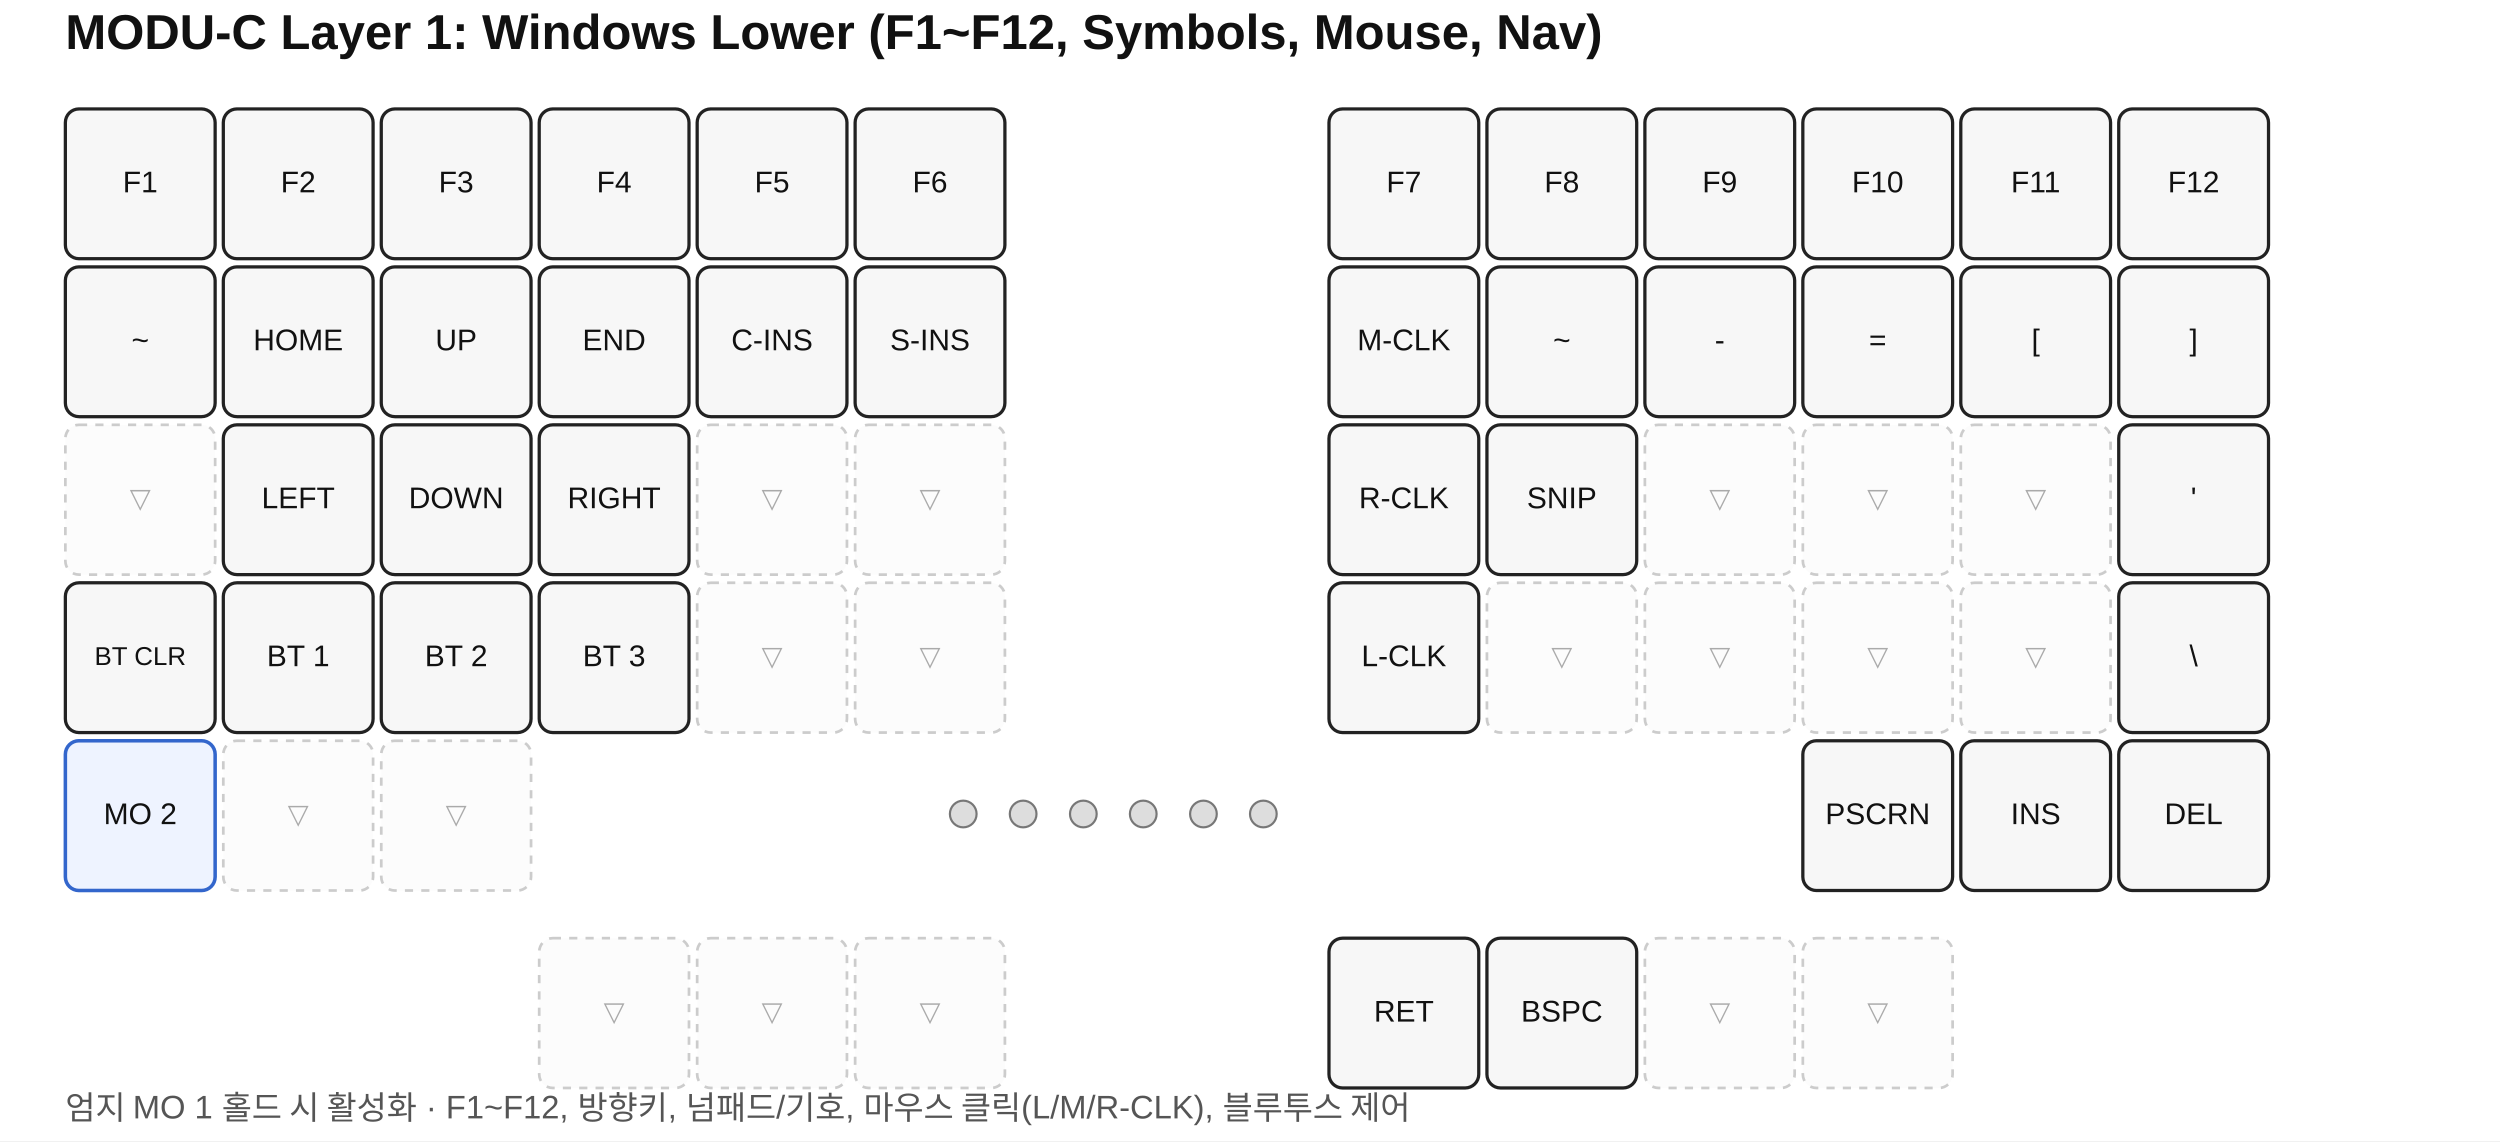
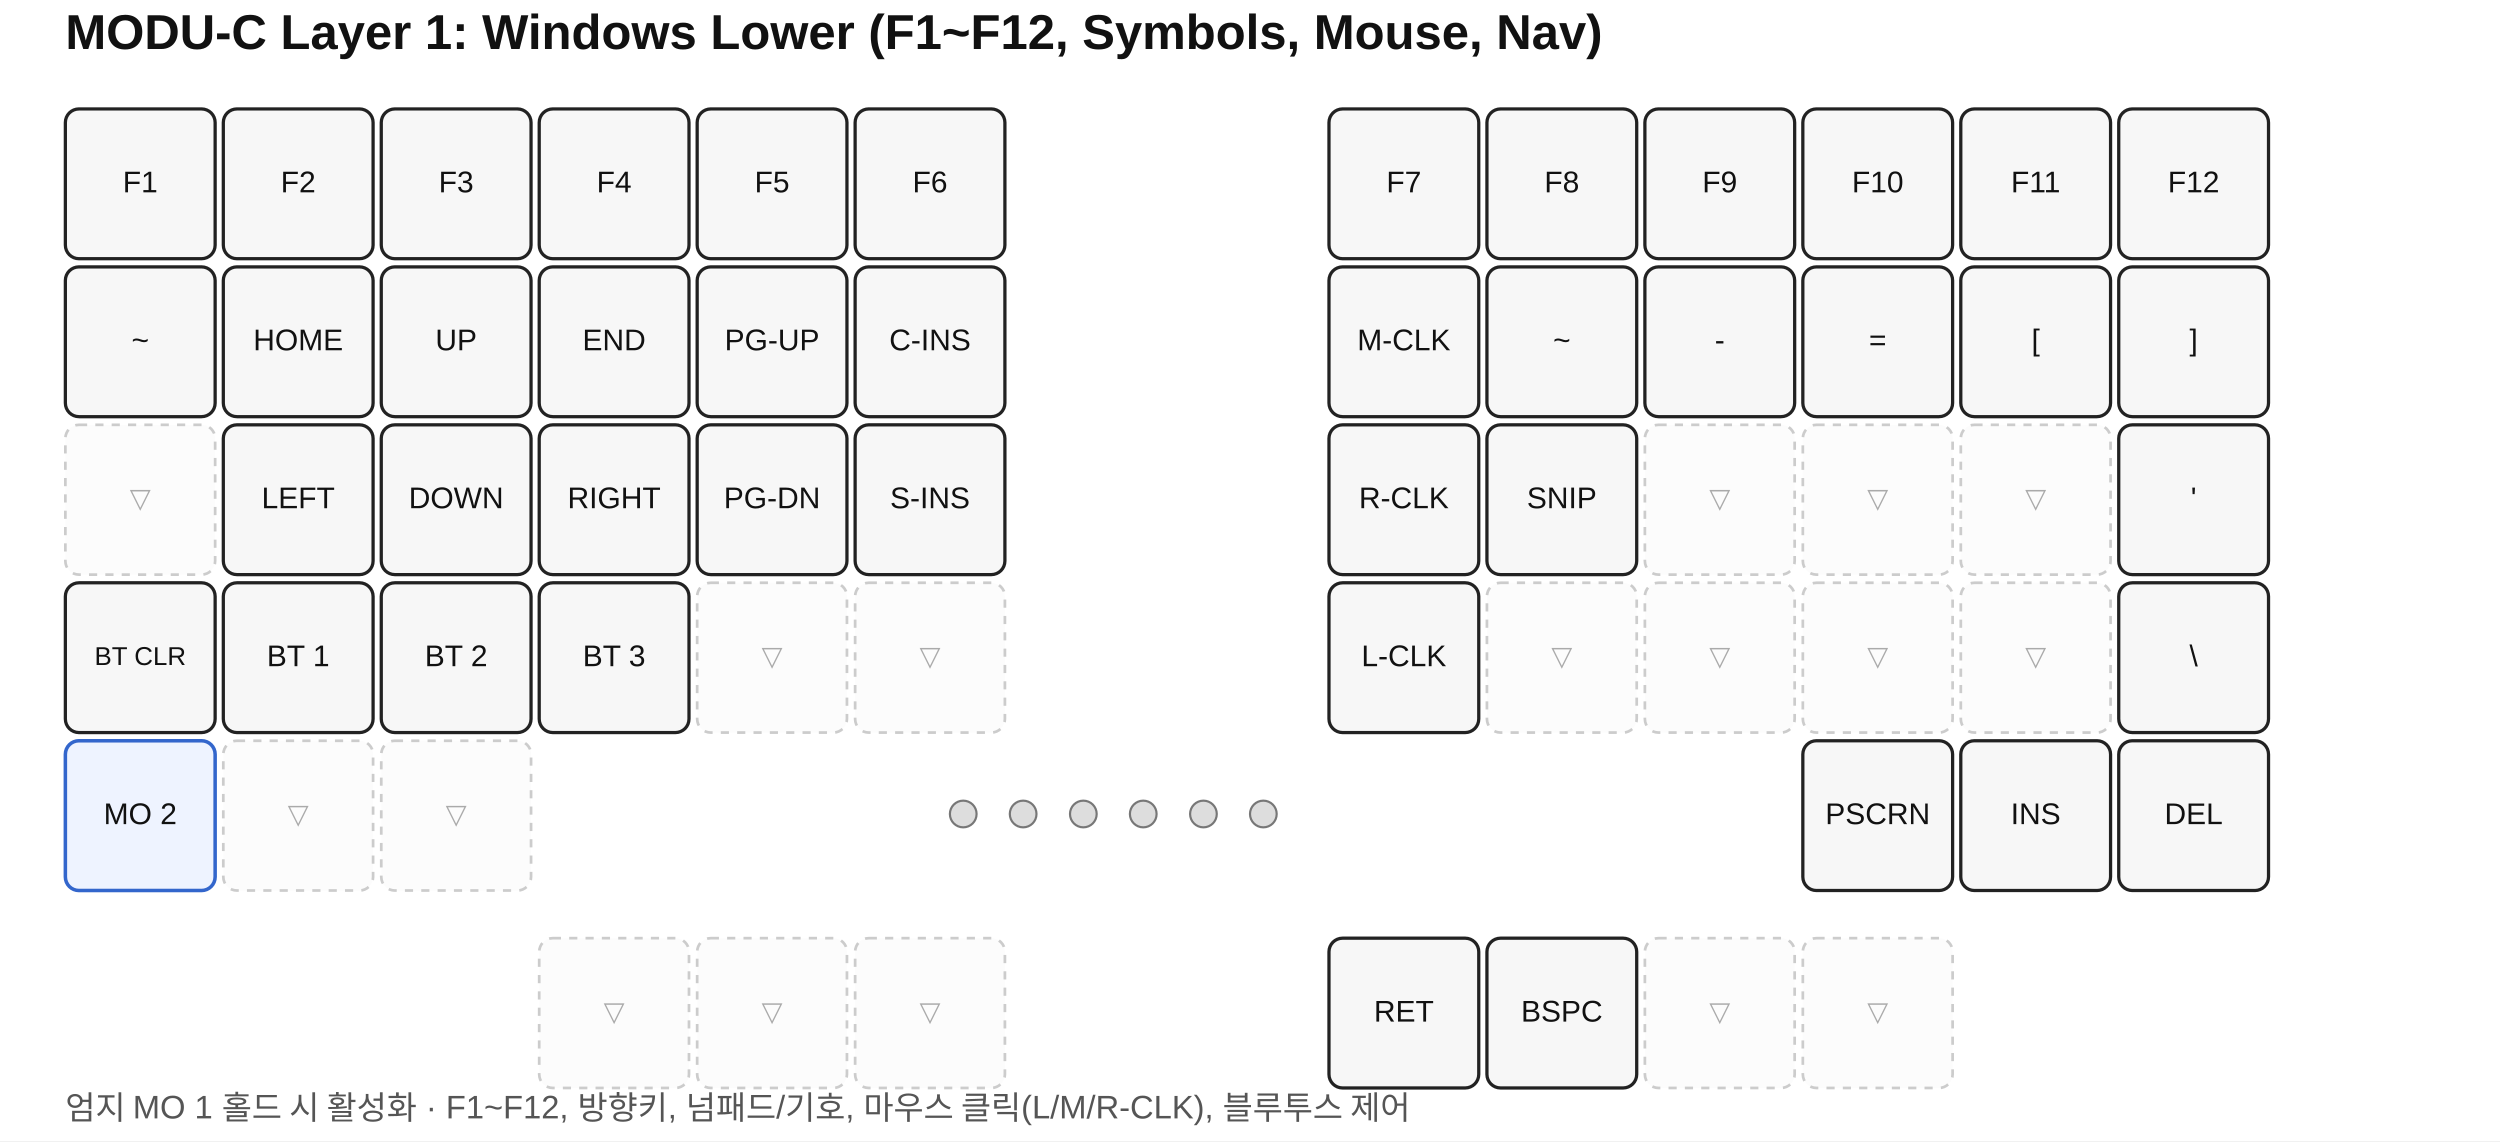
<svg xmlns="http://www.w3.org/2000/svg" width="918" height="419" viewBox="0 0 918 419">
  <rect width="100%" height="100%" fill="white" />
  <style>
text{font-family:Arial,sans-serif;fill:#111}
.key{fill:#f7f7f7;stroke:#222;stroke-width:1.2}
.trans{fill:#fcfcfc;stroke:#ccc;stroke-width:1;stroke-dasharray:3 3}
.mo{fill:#eef3ff;stroke:#3366cc;stroke-width:1.3}
.boot{fill:#ffeeee;stroke:#cc3333;stroke-width:1.3}
.none{fill:#ddd;stroke:#777;stroke-width:0.8}
.title{font-weight:700;font-size:18px}
.note{font-size:12px;fill:#555}
.label{font-size:11px;text-anchor:middle;dominant-baseline:middle}
.label-sm{font-size:9.5px;text-anchor:middle;dominant-baseline:middle}
.label-trans{font-size:10px;text-anchor:middle;dominant-baseline:middle;fill:#aaa}
</style>
  <text x="24" y="18" class="title">MODU-C Layer 1: Windows Lower (F1~F12, Symbols, Mouse, Nav)</text>
  <rect class="key" x="24.0" y="40.0" width="55.0" height="55.0" rx="5" />
  <text class="label" x="51.5" y="67.5">F1</text>
  <rect class="key" x="82.0" y="40.0" width="55.0" height="55.0" rx="5" />
  <text class="label" x="109.5" y="67.5">F2</text>
  <rect class="key" x="140.0" y="40.0" width="55.0" height="55.0" rx="5" />
  <text class="label" x="167.5" y="67.5">F3</text>
  <rect class="key" x="198.0" y="40.0" width="55.0" height="55.0" rx="5" />
  <text class="label" x="225.5" y="67.5">F4</text>
  <rect class="key" x="256.0" y="40.0" width="55.0" height="55.0" rx="5" />
  <text class="label" x="283.5" y="67.5">F5</text>
  <rect class="key" x="314.0" y="40.0" width="55.0" height="55.0" rx="5" />
  <text class="label" x="341.5" y="67.5">F6</text>
  <rect class="key" x="488.0" y="40.0" width="55.0" height="55.0" rx="5" />
  <text class="label" x="515.5" y="67.5">F7</text>
  <rect class="key" x="546.0" y="40.0" width="55.0" height="55.0" rx="5" />
  <text class="label" x="573.5" y="67.5">F8</text>
  <rect class="key" x="604.0" y="40.0" width="55.0" height="55.0" rx="5" />
  <text class="label" x="631.5" y="67.5">F9</text>
  <rect class="key" x="662.0" y="40.0" width="55.0" height="55.0" rx="5" />
  <text class="label" x="689.5" y="67.5">F10</text>
  <rect class="key" x="720.0" y="40.0" width="55.0" height="55.0" rx="5" />
  <text class="label" x="747.5" y="67.5">F11</text>
  <rect class="key" x="778.0" y="40.0" width="55.0" height="55.0" rx="5" />
  <text class="label" x="805.5" y="67.5">F12</text>
  <rect class="key" x="24.0" y="98.0" width="55.0" height="55.0" rx="5" />
  <text class="label" x="51.5" y="125.5">~</text>
  <rect class="key" x="82.0" y="98.0" width="55.0" height="55.0" rx="5" />
  <text class="label" x="109.5" y="125.5">HOME</text>
  <rect class="key" x="140.0" y="98.0" width="55.0" height="55.0" rx="5" />
  <text class="label" x="167.5" y="125.5">UP</text>
  <rect class="key" x="198.0" y="98.0" width="55.0" height="55.0" rx="5" />
  <text class="label" x="225.5" y="125.5">END</text>
  <rect class="key" x="256.0" y="98.0" width="55.0" height="55.0" rx="5" />
-   <text class="label" x="283.5" y="125.5">C-INS</text>
+   <text class="label" x="283.5" y="125.5">PG-UP</text>
  <rect class="key" x="314.0" y="98.0" width="55.0" height="55.0" rx="5" />
-   <text class="label" x="341.5" y="125.5">S-INS</text>
+   <text class="label" x="341.5" y="125.5">C-INS</text>
  <rect class="key" x="488.0" y="98.0" width="55.0" height="55.0" rx="5" />
  <text class="label" x="515.5" y="125.5">M-CLK</text>
  <rect class="key" x="546.0" y="98.0" width="55.0" height="55.0" rx="5" />
  <text class="label" x="573.5" y="125.5">~</text>
  <rect class="key" x="604.0" y="98.0" width="55.0" height="55.0" rx="5" />
  <text class="label" x="631.5" y="125.5">-</text>
  <rect class="key" x="662.0" y="98.0" width="55.0" height="55.0" rx="5" />
  <text class="label" x="689.5" y="125.5">=</text>
  <rect class="key" x="720.0" y="98.0" width="55.0" height="55.0" rx="5" />
  <text class="label" x="747.5" y="125.5">[</text>
  <rect class="key" x="778.0" y="98.0" width="55.0" height="55.0" rx="5" />
  <text class="label" x="805.5" y="125.5">]</text>
  <rect class="trans" x="24.0" y="156.0" width="55.0" height="55.0" rx="5" />
  <text class="label-trans" x="51.5" y="183.5">▽</text>
  <rect class="key" x="82.0" y="156.0" width="55.0" height="55.0" rx="5" />
  <text class="label" x="109.5" y="183.5">LEFT</text>
  <rect class="key" x="140.0" y="156.0" width="55.0" height="55.0" rx="5" />
  <text class="label" x="167.5" y="183.5">DOWN</text>
  <rect class="key" x="198.0" y="156.0" width="55.0" height="55.0" rx="5" />
  <text class="label" x="225.5" y="183.5">RIGHT</text>
-   <rect class="trans" x="256.0" y="156.0" width="55.0" height="55.0" rx="5" />
-   <text class="label-trans" x="283.5" y="183.5">▽</text>
-   <rect class="trans" x="314.0" y="156.0" width="55.0" height="55.0" rx="5" />
-   <text class="label-trans" x="341.5" y="183.5">▽</text>
+   <rect class="key" x="256.0" y="156.0" width="55.0" height="55.0" rx="5" />
+   <text class="label" x="283.5" y="183.5">PG-DN</text>
+   <rect class="key" x="314.0" y="156.0" width="55.0" height="55.0" rx="5" />
+   <text class="label" x="341.5" y="183.5">S-INS</text>
  <rect class="key" x="488.0" y="156.0" width="55.0" height="55.0" rx="5" />
  <text class="label" x="515.5" y="183.5">R-CLK</text>
  <rect class="key" x="546.0" y="156.0" width="55.0" height="55.0" rx="5" />
  <text class="label" x="573.5" y="183.5">SNIP</text>
  <rect class="trans" x="604.0" y="156.0" width="55.0" height="55.0" rx="5" />
  <text class="label-trans" x="631.5" y="183.5">▽</text>
  <rect class="trans" x="662.0" y="156.0" width="55.0" height="55.0" rx="5" />
  <text class="label-trans" x="689.5" y="183.5">▽</text>
  <rect class="trans" x="720.0" y="156.0" width="55.0" height="55.0" rx="5" />
  <text class="label-trans" x="747.5" y="183.5">▽</text>
  <rect class="key" x="778.0" y="156.0" width="55.0" height="55.0" rx="5" />
  <text class="label" x="805.5" y="183.5">'</text>
  <rect class="key" x="24.0" y="214.0" width="55.0" height="55.0" rx="5" />
  <text class="label-sm" x="51.5" y="241.5">BT CLR</text>
  <rect class="key" x="82.0" y="214.0" width="55.0" height="55.0" rx="5" />
  <text class="label" x="109.5" y="241.5">BT 1</text>
  <rect class="key" x="140.0" y="214.0" width="55.0" height="55.0" rx="5" />
  <text class="label" x="167.5" y="241.5">BT 2</text>
  <rect class="key" x="198.0" y="214.0" width="55.0" height="55.0" rx="5" />
  <text class="label" x="225.5" y="241.5">BT 3</text>
  <rect class="trans" x="256.0" y="214.0" width="55.0" height="55.0" rx="5" />
  <text class="label-trans" x="283.5" y="241.5">▽</text>
  <rect class="trans" x="314.0" y="214.0" width="55.0" height="55.0" rx="5" />
  <text class="label-trans" x="341.5" y="241.5">▽</text>
  <rect class="key" x="488.0" y="214.0" width="55.0" height="55.0" rx="5" />
  <text class="label" x="515.5" y="241.5">L-CLK</text>
  <rect class="trans" x="546.0" y="214.0" width="55.0" height="55.0" rx="5" />
  <text class="label-trans" x="573.5" y="241.5">▽</text>
  <rect class="trans" x="604.0" y="214.0" width="55.0" height="55.0" rx="5" />
  <text class="label-trans" x="631.5" y="241.5">▽</text>
  <rect class="trans" x="662.0" y="214.0" width="55.0" height="55.0" rx="5" />
  <text class="label-trans" x="689.5" y="241.5">▽</text>
  <rect class="trans" x="720.0" y="214.0" width="55.0" height="55.0" rx="5" />
  <text class="label-trans" x="747.5" y="241.5">▽</text>
  <rect class="key" x="778.0" y="214.0" width="55.0" height="55.0" rx="5" />
  <text class="label" x="805.5" y="241.5">\</text>
  <rect class="mo" x="24.0" y="272.0" width="55.0" height="55.0" rx="5" />
  <text class="label" x="51.5" y="299.5">MO 2</text>
  <rect class="trans" x="82.0" y="272.0" width="55.0" height="55.0" rx="5" />
  <text class="label-trans" x="109.5" y="299.5">▽</text>
  <rect class="trans" x="140.0" y="272.0" width="55.0" height="55.0" rx="5" />
  <text class="label-trans" x="167.5" y="299.5">▽</text>
  <rect class="none" x="348.8" y="294.0" width="9.8" height="9.8" rx="5" />
  <rect class="none" x="370.8" y="294.0" width="9.8" height="9.8" rx="5" />
  <rect class="none" x="392.9" y="294.0" width="9.8" height="9.8" rx="5" />
  <rect class="none" x="414.9" y="294.0" width="9.8" height="9.8" rx="5" />
  <rect class="none" x="437.0" y="294.0" width="9.8" height="9.8" rx="5" />
  <rect class="none" x="459.0" y="294.0" width="9.8" height="9.8" rx="5" />
  <rect class="key" x="662.0" y="272.0" width="55.0" height="55.0" rx="5" />
  <text class="label" x="689.5" y="299.5">PSCRN</text>
  <rect class="key" x="720.0" y="272.0" width="55.0" height="55.0" rx="5" />
  <text class="label" x="747.5" y="299.5">INS</text>
  <rect class="key" x="778.0" y="272.0" width="55.0" height="55.0" rx="5" />
  <text class="label" x="805.5" y="299.5">DEL</text>
  <rect class="trans" x="198.0" y="344.5" width="55.0" height="55.0" rx="5" />
  <text class="label-trans" x="225.5" y="372.0">▽</text>
  <rect class="trans" x="256.0" y="344.5" width="55.0" height="55.0" rx="5" />
  <text class="label-trans" x="283.5" y="372.0">▽</text>
  <rect class="trans" x="314.0" y="344.5" width="55.0" height="55.0" rx="5" />
  <text class="label-trans" x="341.5" y="372.0">▽</text>
  <rect class="key" x="488.0" y="344.5" width="55.0" height="55.0" rx="5" />
  <text class="label" x="515.5" y="372.0">RET</text>
  <rect class="key" x="546.0" y="344.5" width="55.0" height="55.0" rx="5" />
  <text class="label" x="573.5" y="372.0">BSPC</text>
  <rect class="trans" x="604.0" y="344.5" width="55.0" height="55.0" rx="5" />
  <text class="label-trans" x="631.5" y="372.0">▽</text>
  <rect class="trans" x="662.0" y="344.5" width="55.0" height="55.0" rx="5" />
  <text class="label-trans" x="689.5" y="372.0">▽</text>
  <text x="24" y="411" class="note">엄지 MO 1 홀드 시 활성화 · F1~F12, 방향키, 넘패드/기호, 마우스 클릭(L/M/R-CLK), 블루투스 제어</text>
</svg>
